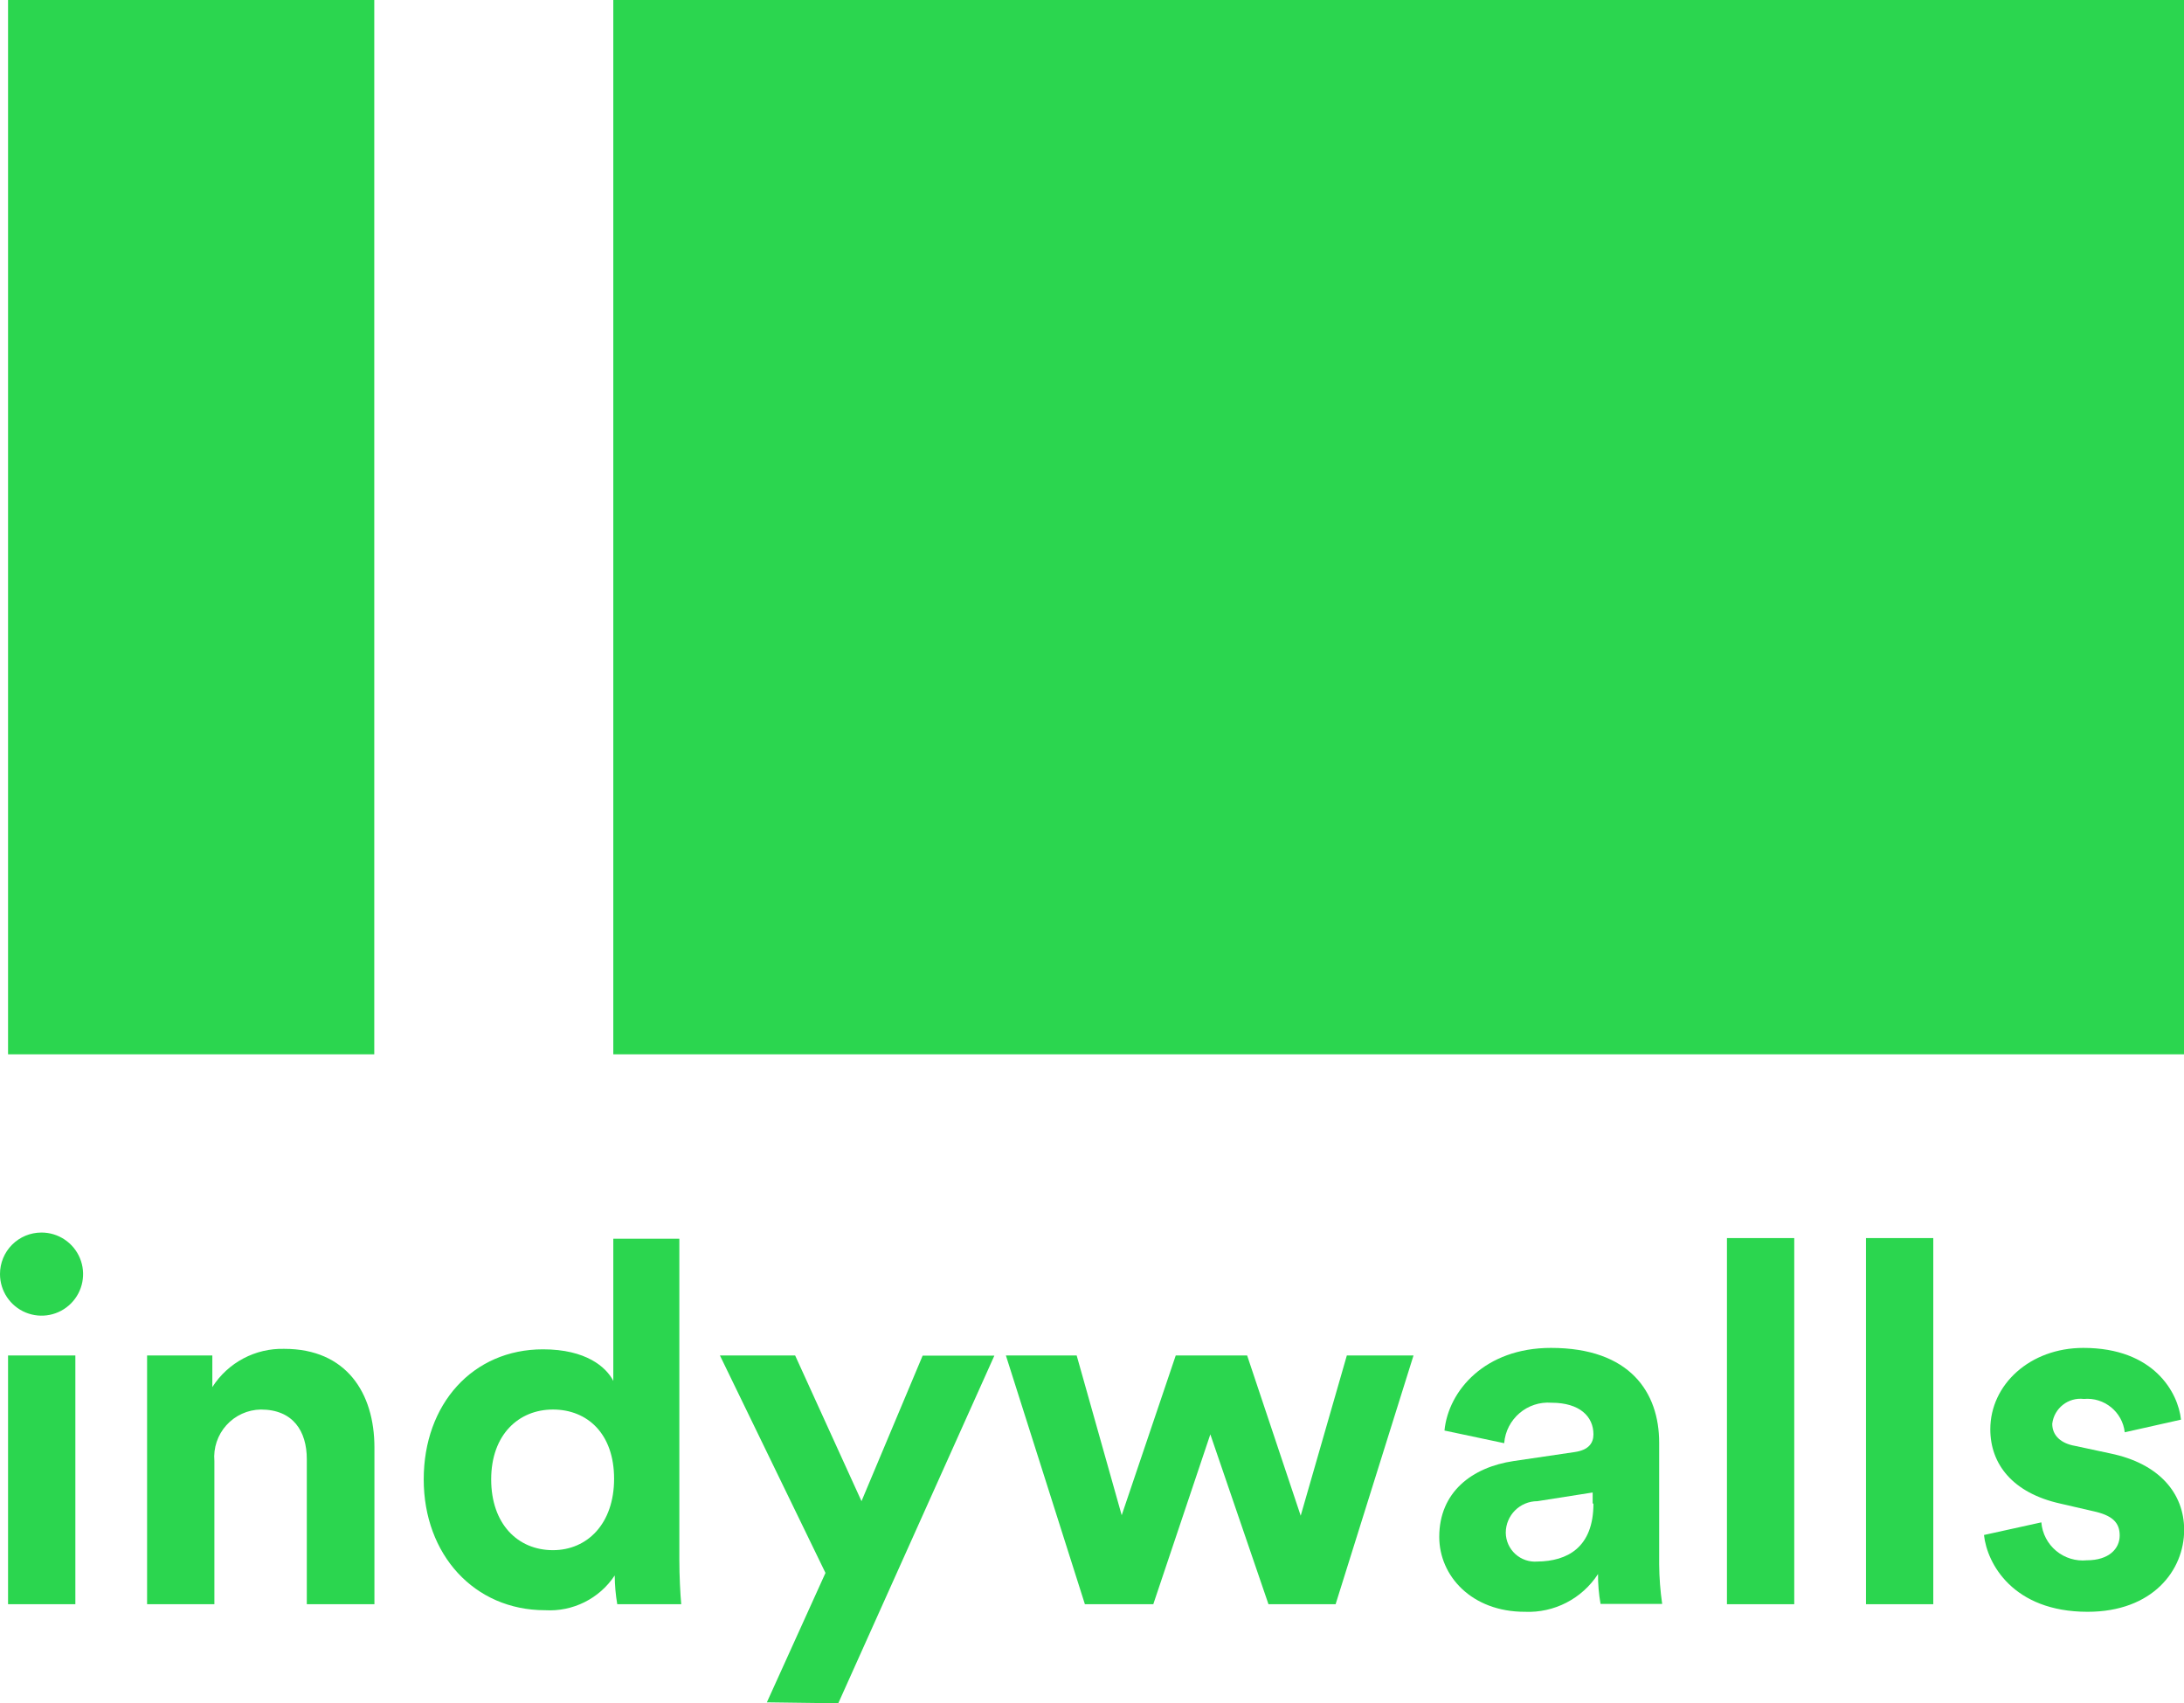
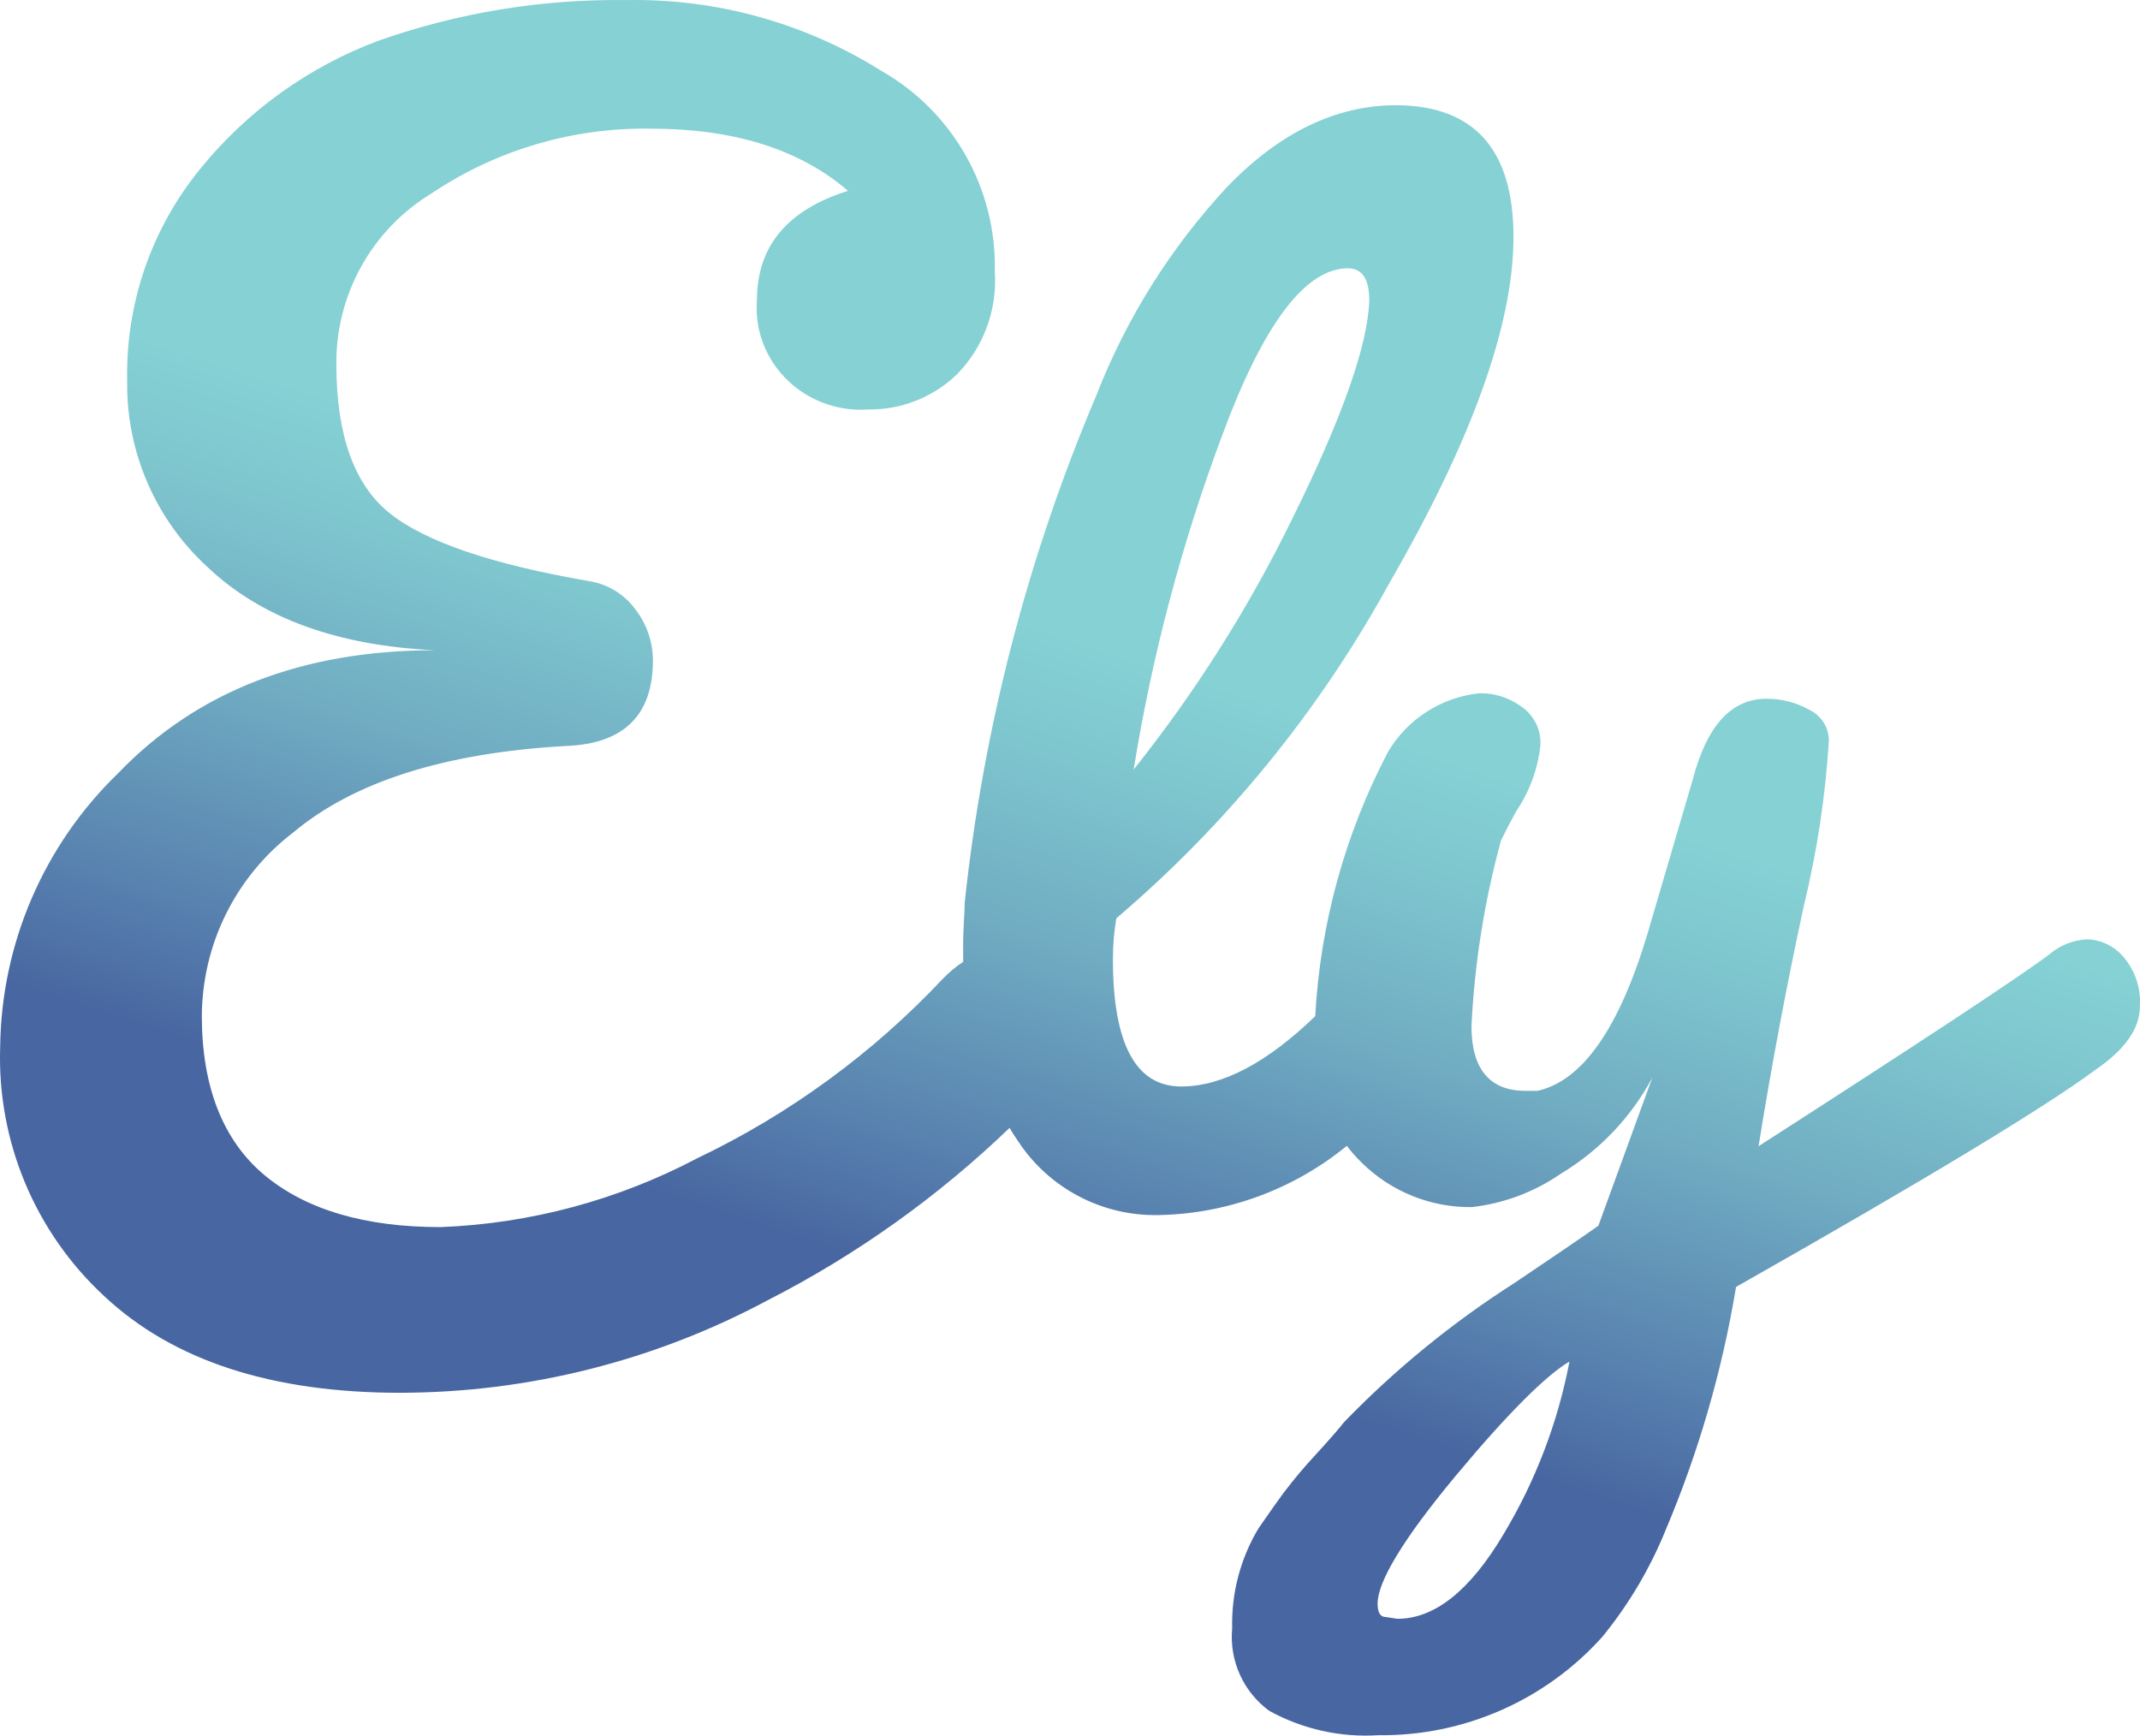
- <svg xmlns="http://www.w3.org/2000/svg" viewBox="0 0 138.24 107.73">
+ <svg xmlns="http://www.w3.org/2000/svg" id="Layer_1" data-name="Layer 1" viewBox="0 0 486.97 394.95">
  <defs>
-     <style>.cls-1{fill:#2bd64f;}</style>
+     <style>.cls-1{fill:url(#linear-gradient);}</style>
+     <linearGradient id="linear-gradient" x1="216.97" y1="189.81" x2="170.91" y2="47.5" gradientTransform="matrix(1, 0, 0, -1, 135.56, 381.29)" gradientUnits="userSpaceOnUse">
+       <stop offset="0" stop-color="#85d1d4" />
+       <stop offset="0.16" stop-color="#7fc7cf" />
+       <stop offset="0.45" stop-color="#70acc2" />
+       <stop offset="0.81" stop-color="#5780ae" />
+       <stop offset="1" stop-color="#4866a1" />
+     </linearGradient>
  </defs>
-   <g id="Layer_2" data-name="Layer 2">
-     <g id="Layer_1-2" data-name="Layer 1">
-       <path class="cls-1" d="M2.62,78A2.63,2.63,0,1,1,0,80.63,2.62,2.62,0,0,1,2.62,78ZM.51,101.52V85.78H4.77v15.74Z" />
-       <path class="cls-1" d="M13.57,101.52H9.31V85.78h4.13v2A5.24,5.24,0,0,1,18,85.36c3.91,0,5.7,2.78,5.7,6.24v9.92H19.42V92.34c0-1.76-.86-3.14-2.91-3.14a3,3,0,0,0-2.94,3.26Z" />
-       <path class="cls-1" d="M43,98.67c0,1.06.06,2.21.12,2.85H39.07a11.33,11.33,0,0,1-.16-1.82,4.93,4.93,0,0,1-4.41,2.2c-4.48,0-7.68-3.52-7.68-8.28s3.1-8.23,7.55-8.23c2.72,0,4,1.12,4.45,2v-9H43Zm-8-.57c2.17,0,3.87-1.67,3.87-4.52S37.18,89.2,35,89.2s-3.91,1.6-3.91,4.42S32.77,98.1,35,98.1Z" />
-       <path class="cls-1" d="M48.54,107.73l3.71-8.19L45.57,85.78h4.76L54.53,95l3.87-9.21h4.54l-9.88,22Z" />
-       <path class="cls-1" d="M78.94,85.78l3.39,10.14,2.92-10.14h4.22l-4.93,15.74H80.29L76.61,90.77,73,101.52H68.67l-5-15.74h4.48L71,95.89l3.42-10.11Z" />
-       <path class="cls-1" d="M95.81,92.46l3.87-.57c.89-.13,1.18-.58,1.18-1.12,0-1.12-.86-2-2.65-2a2.79,2.79,0,0,0-3,2.56l-3.78-.8C91.68,88,94,85.3,98.17,85.3c5,0,6.85,2.81,6.85,6V99a18.51,18.51,0,0,0,.19,2.5h-3.9a10.34,10.34,0,0,1-.16-1.89A5.25,5.25,0,0,1,96.51,102c-3.36,0-5.41-2.27-5.41-4.74C91.1,94.42,93.18,92.85,95.81,92.46Zm5,2.69v-.7L97.31,95a2,2,0,0,0-2,2,1.85,1.85,0,0,0,2,1.82C99.2,98.8,100.86,97.94,100.86,95.15Z" />
-       <path class="cls-1" d="M109.31,101.52V78.35h4.26v23.17Z" />
-       <path class="cls-1" d="M118.11,101.52V78.35h4.26v23.17Z" />
-       <path class="cls-1" d="M129.21,96.34a2.63,2.63,0,0,0,2.88,2.4c1.41,0,2.08-.74,2.08-1.57s-.48-1.28-1.69-1.54l-2.08-.48c-3-.67-4.42-2.49-4.42-4.7,0-2.82,2.5-5.15,5.89-5.15,4.48,0,6,2.84,6.18,4.54l-3.56.8a2.39,2.39,0,0,0-2.59-2.11,1.8,1.8,0,0,0-2,1.57c0,.76.57,1.25,1.44,1.4l2.24.48c3.1.64,4.67,2.53,4.67,4.84,0,2.56-2,5.18-6.11,5.18-4.74,0-6.37-3.07-6.56-4.86Z" />
-       <rect class="cls-1" x="0.51" width="23.18" height="66.72" />
-       <rect class="cls-1" x="38.82" width="99.42" height="66.72" />
-     </g>
-   </g>
+   <path class="cls-1" d="M576.87,259.33a11.23,11.23,0,0,0-8-3.82,14.31,14.31,0,0,0-8.76,3.47Q550,266.59,494,302.59q4.5-27.94,10.36-54.94A215.09,215.09,0,0,0,510,210.34a7.75,7.75,0,0,0-4.45-7.05,19.7,19.7,0,0,0-9.74-2.52q-12,0-16.78,18.38L468.68,254.4q-9.68,32.18-25,35.6H441c-8.19,0-12.33-5-12.33-14.7a196.15,196.15,0,0,1,6.73-42.3c.78-1.56,1.87-3.73,3.37-6.5a33.3,33.3,0,0,0,5.59-15.11,10,10,0,0,0-4.3-8.81,15.79,15.79,0,0,0-9.47-3.07,27.46,27.46,0,0,0-20.93,13.39A146.42,146.42,0,0,0,393.12,273c-11,10.62-21.18,16-30.5,16q-15.54,0-15.54-29.05a54.82,54.82,0,0,1,.78-9.22A271.64,271.64,0,0,0,410,174.43q28.19-48.79,28.23-78.66T411.61,65.71q-20.58,0-38.48,18.53a149.35,149.35,0,0,0-29.88,47.64A405.32,405.32,0,0,0,313.36,247.1c0,2.31-.36,5.64-.36,10.07v3.47a27.59,27.59,0,0,0-4.56,3.78,187.54,187.54,0,0,1-56,40.94A136.47,136.47,0,0,1,194.09,321q-25.9,0-40.14-11.88c-9.43-7.91-14.19-20.15-14.19-36.16a52.84,52.84,0,0,1,20.72-41.7q20.72-17.41,62.15-19.74,19.77-.75,19.78-19.48a19.22,19.22,0,0,0-3.89-11.48A16.22,16.22,0,0,0,227.86,174q-33.26-5.74-45.37-15.46t-12.12-33.89A45,45,0,0,1,192,85.8a86.94,86.94,0,0,1,50-14.75c18.9,0,33.87,4.73,44.8,14.15q-20.73,6.49-20.72,24.88c-1,12.72,8.74,23.85,21.83,24.86a24.74,24.74,0,0,0,3.55,0,28.49,28.49,0,0,0,20.14-8,30.4,30.4,0,0,0,8.6-23.37,51.15,51.15,0,0,0-25.89-45.72A105.44,105.44,0,0,0,236.3,41.79,162.92,162.92,0,0,0,180.05,51a94.78,94.78,0,0,0-40.7,29.25,73.79,73.79,0,0,0-16.58,48.25,56.25,56.25,0,0,0,18.28,42.3c12.18,11.58,29.53,17.92,51.8,18.93q-45.22,0-72.1,27.95A88,88,0,0,0,93.87,280a73.87,73.87,0,0,0,23.67,56.7q23.46,22,67.33,22a177.68,177.68,0,0,0,83.64-21.05,231.26,231.26,0,0,0,55.06-39.23c.57,1,1.13,1.91,1.76,2.77a37.3,37.3,0,0,0,32.11,17.07,69.63,69.63,0,0,0,42.88-15.76,30.64,30.64,0,0,0,3.42,3.88,35.07,35.07,0,0,0,25,10.07,44.44,44.44,0,0,0,20.36-7.66A56.73,56.73,0,0,0,469.82,287l-12.27,33.69q-6,4.23-19.06,13a215,215,0,0,0-38.84,31.72c-1,1.31-3.11,3.73-6.37,7.31a110.18,110.18,0,0,0-7.25,8.61c-1.61,2.16-3.58,5-5.81,8.2a42.15,42.15,0,0,0-6,22.77,20.84,20.84,0,0,0,8.44,18.78,45.51,45.51,0,0,0,24.81,5.54,67.35,67.35,0,0,0,51-22.41A94.67,94.67,0,0,0,472.83,390a244.46,244.46,0,0,0,16.05-55.39q64.27-36.42,81.78-49.4,10.1-6.9,10.1-14.36A15.62,15.62,0,0,0,576.87,259.33ZM372,140.69q14-37.81,28.54-37.87c3.26,0,4.87,2.42,4.87,7.26q-.42,15.11-17.35,49.4a310,310,0,0,1-36.26,57.4A397.25,397.25,0,0,1,372,140.69ZM435.9,391q-11.4,19.13-24.08,19.13l-2.64-.4c-1.25,0-1.87-1-1.87-3.07,0-5,5.91-14.81,17.77-29.06s20.71-23,25.89-26A120.1,120.1,0,0,1,435.9,391Z" transform="translate(-93.83 -41.77)" />
</svg>
